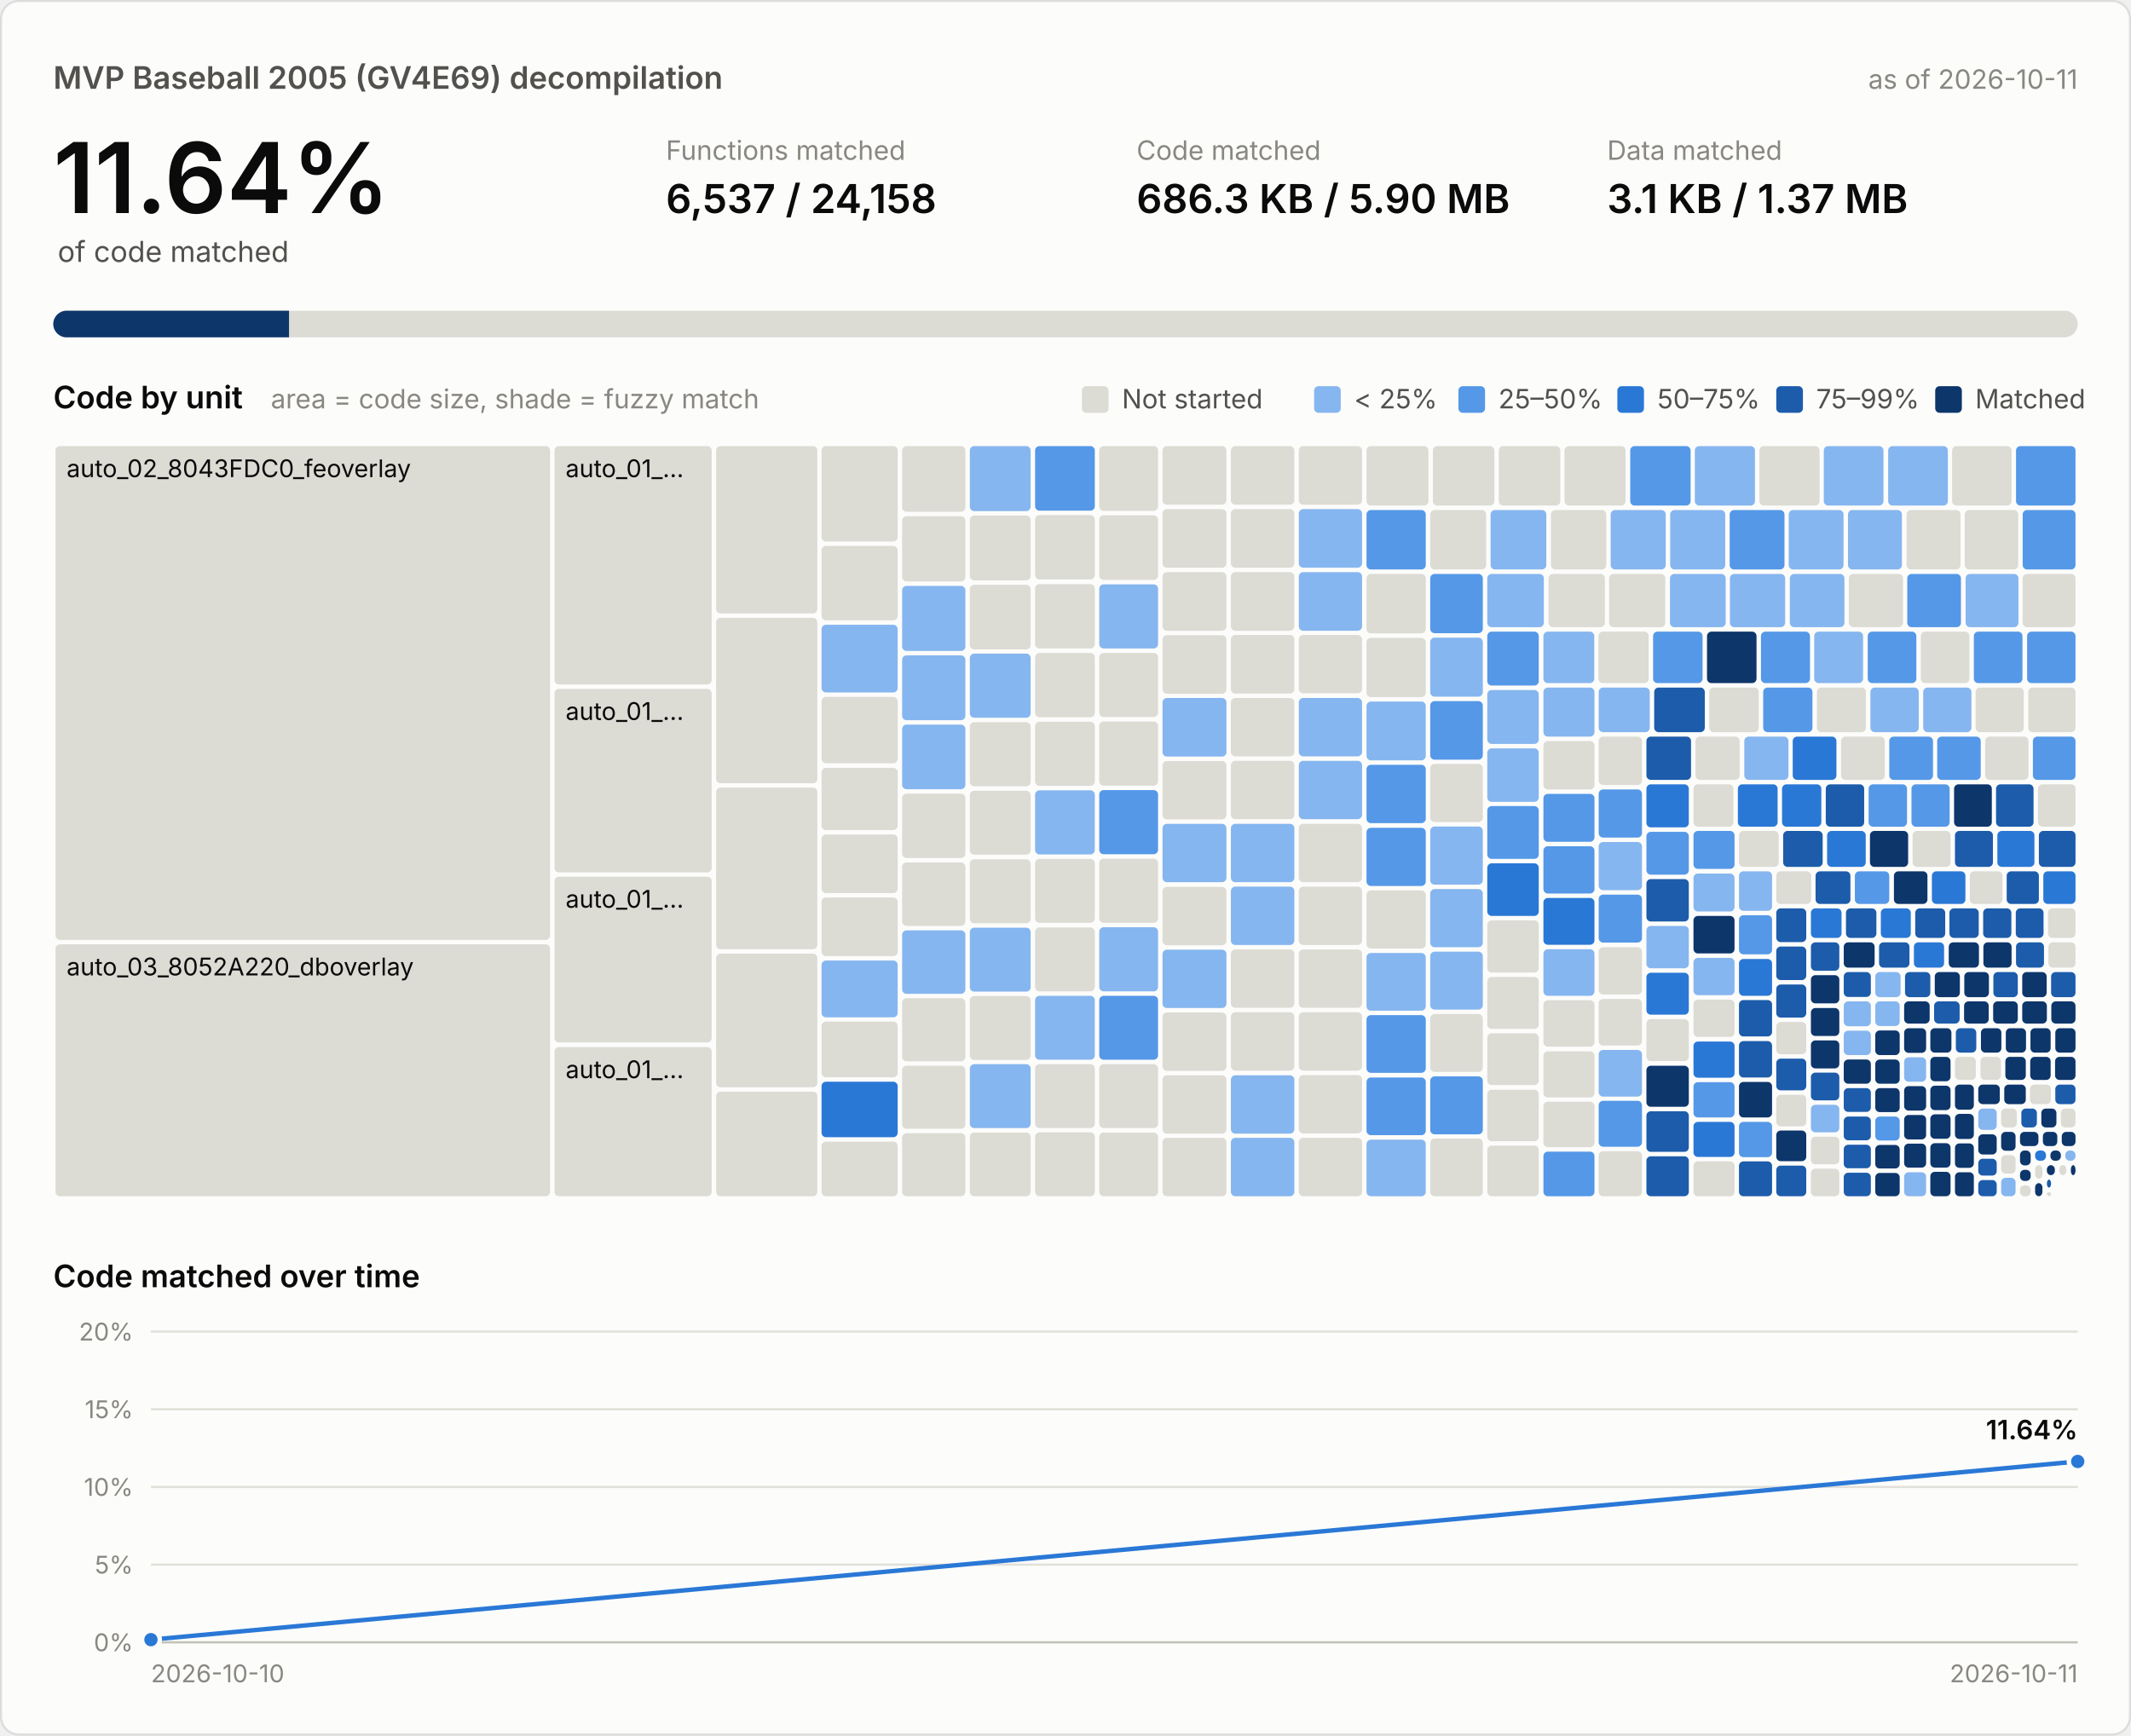
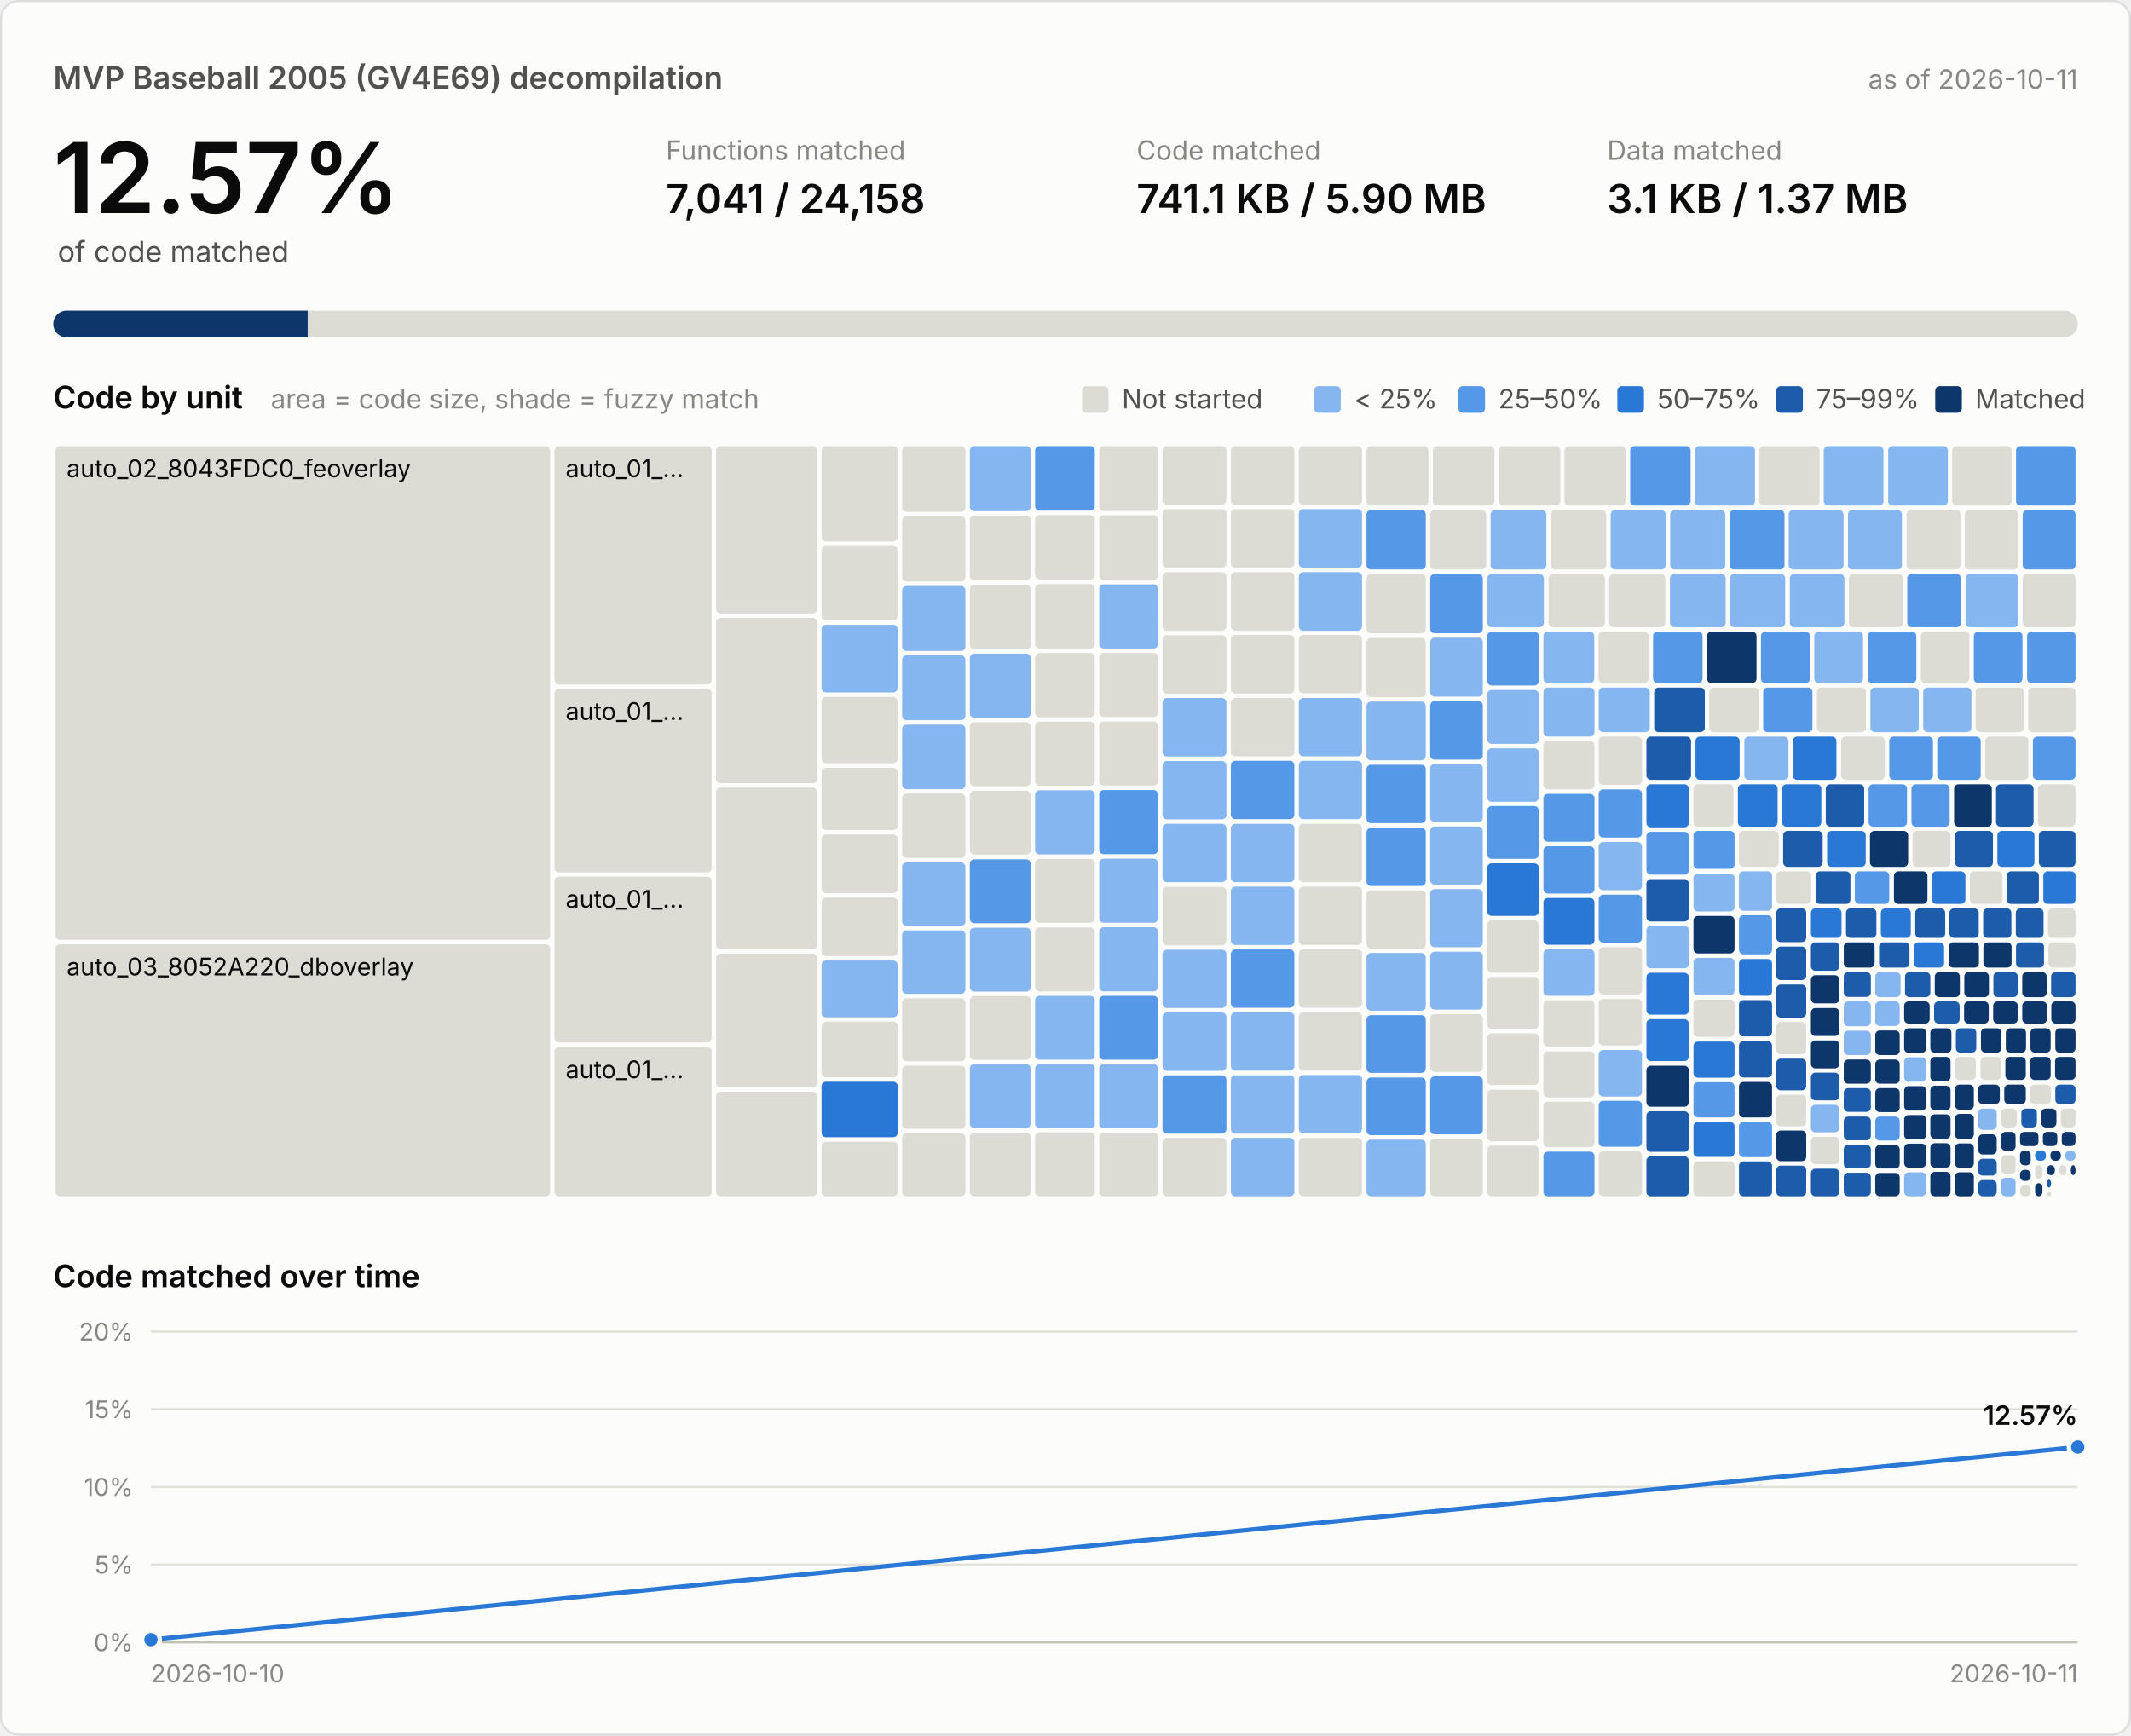
<svg xmlns="http://www.w3.org/2000/svg" width="960" height="782" viewBox="0 0 960 782" role="img" aria-labelledby="title desc">
  <style>
text { font-family: system-ui, -apple-system, "Segoe UI", sans-serif; }
.surface { fill: #fcfcfb; }
.border { fill: none; stroke: rgba(11,11,11,0.10); }
.t1 { fill: #0b0b0b; } .t2 { fill: #52514e; } .t3 { fill: #898781; }
.grid { stroke: #e1e0d9; } .axis { stroke: #c3c2b7; }
.line { fill: none; stroke: #2a78d6; } .dot { fill: #2a78d6; stroke: #fcfcfb; }
.b0 { fill: #dcdbd4; } .b1 { fill: #86b6ef; } .b2 { fill: #5598e7; }
.b3 { fill: #2a78d6; } .b4 { fill: #1c5cab; } .b5 { fill: #0d366b; }
.l0, .l1, .l2, .l3 { fill: #0b0b0b; } .l4, .l5 { fill: #ffffff; }
@media (prefers-color-scheme: dark) {
  .surface { fill: #1a1a19; }
  .border { stroke: rgba(255,255,255,0.10); }
  .t1 { fill: #ffffff; } .t2 { fill: #c3c2b7; } .t3 { fill: #898781; }
  .grid { stroke: #2c2c2a; } .axis { stroke: #383835; }
  .line { stroke: #3987e5; } .dot { fill: #3987e5; stroke: #1a1a19; }
  .b0 { fill: #383835; } .b1 { fill: #184f95; } .b2 { fill: #256abf; }
  .b3 { fill: #3987e5; } .b4 { fill: #6da7ec; } .b5 { fill: #b7d3f6; }
  .l0 { fill: #c3c2b7; } .l1, .l2 { fill: #ffffff; } .l3, .l4, .l5 { fill: #0b0b0b; }
}
</style>
  <rect x="0.5" y="0.5" width="959" height="781" rx="8" class="surface" />
  <rect x="0.5" y="0.5" width="959" height="781" rx="8" class="border" />
  <text x="24.0" y="40.0" class="t2" font-size="14" font-weight="600" text-anchor="start">MVP Baseball 2005 (GV4E69) decompilation</text>
  <text x="936.0" y="40.0" class="t3" font-size="12" font-weight="400" text-anchor="end">as of 2026-10-11</text>
-   <text x="24.0" y="96.0" class="t1" font-size="44" font-weight="600" text-anchor="start">11.64%</text>
+   <text x="24.0" y="96.0" class="t1" font-size="44" font-weight="600" text-anchor="start">12.57%</text>
  <text x="26.0" y="118.0" class="t2" font-size="13" font-weight="400" text-anchor="start">of code matched</text>
  <text x="300.0" y="72.0" class="t3" font-size="12" font-weight="400" text-anchor="start">Functions matched</text>
-   <text x="300.0" y="96.0" class="t1" font-size="18" font-weight="600" text-anchor="start">6,537 / 24,158</text>
+   <text x="300.0" y="96.0" class="t1" font-size="18" font-weight="600" text-anchor="start">7,041 / 24,158</text>
  <text x="512.0" y="72.0" class="t3" font-size="12" font-weight="400" text-anchor="start">Code matched</text>
-   <text x="512.0" y="96.0" class="t1" font-size="18" font-weight="600" text-anchor="start">686.3 KB / 5.90 MB</text>
+   <text x="512.0" y="96.0" class="t1" font-size="18" font-weight="600" text-anchor="start">741.1 KB / 5.90 MB</text>
  <text x="724.0" y="72.0" class="t3" font-size="12" font-weight="400" text-anchor="start">Data matched</text>
  <text x="724.0" y="96.0" class="t1" font-size="18" font-weight="600" text-anchor="start">3.1 KB / 1.37 MB</text>
  <clipPath id="bar">
    <rect x="24" y="140" width="912" height="12" rx="6.0" />
  </clipPath>
  <rect x="24" y="140" width="912" height="12" rx="6.0" class="b0" />
-   <rect x="24" y="140" width="106.2" height="12" class="b5" clip-path="url(#bar)" />
+   <rect x="24" y="140" width="114.6" height="12" class="b5" clip-path="url(#bar)" />
  <text x="24.0" y="184.0" class="t1" font-size="14" font-weight="600" text-anchor="start">Code by unit</text>
  <text x="122.0" y="184.0" class="t3" font-size="12" font-weight="400" text-anchor="start">area = code size, shade = fuzzy match</text>
  <rect x="487.4" y="174" width="12" height="12" rx="2" class="b0" />
  <text x="505.4" y="184.0" class="t2" font-size="12" font-weight="400" text-anchor="start">Not started</text>
  <rect x="592.0" y="174" width="12" height="12" rx="2" class="b1" />
  <text x="610.0" y="184.0" class="t2" font-size="12" font-weight="400" text-anchor="start">&lt; 25%</text>
  <rect x="657.0" y="174" width="12" height="12" rx="2" class="b2" />
  <text x="675.0" y="184.0" class="t2" font-size="12" font-weight="400" text-anchor="start">25–50%</text>
  <rect x="728.6" y="174" width="12" height="12" rx="2" class="b3" />
  <text x="746.6" y="184.0" class="t2" font-size="12" font-weight="400" text-anchor="start">50–75%</text>
  <rect x="800.2" y="174" width="12" height="12" rx="2" class="b4" />
  <text x="818.2" y="184.0" class="t2" font-size="12" font-weight="400" text-anchor="start">75–99%</text>
  <rect x="871.8" y="174" width="12" height="12" rx="2" class="b5" />
  <text x="889.8" y="184.0" class="t2" font-size="12" font-weight="400" text-anchor="start">Matched</text>
  <g id="treemap">
    <rect x="25.0" y="201.0" width="222.8" height="222.5" rx="2" class="b0" />
    <text x="30.0" y="215.0" class="l0" font-size="11" font-weight="400" text-anchor="start">auto_02_8043FDC0_feoverlay</text>
    <rect x="25.0" y="425.5" width="222.8" height="113.5" rx="2" class="b0" />
    <text x="30.0" y="439.5" class="l0" font-size="11" font-weight="400" text-anchor="start">auto_03_8052A220_dboverlay</text>
    <rect x="249.8" y="201.0" width="70.8" height="107.4" rx="2" class="b0" />
    <text x="254.8" y="215.0" class="l0" font-size="11" font-weight="400" text-anchor="start">auto_01_…</text>
    <rect x="249.8" y="310.4" width="70.8" height="82.7" rx="2" class="b0" />
    <text x="254.8" y="324.4" class="l0" font-size="11" font-weight="400" text-anchor="start">auto_01_…</text>
    <rect x="249.8" y="395.0" width="70.8" height="74.7" rx="2" class="b0" />
    <text x="254.8" y="409.0" class="l0" font-size="11" font-weight="400" text-anchor="start">auto_01_…</text>
    <rect x="249.8" y="471.8" width="70.8" height="67.2" rx="2" class="b0" />
    <text x="254.8" y="485.8" class="l0" font-size="11" font-weight="400" text-anchor="start">auto_01_…</text>
    <rect x="322.6" y="201.0" width="45.6" height="75.4" rx="2" class="b0" />
    <rect x="322.6" y="278.4" width="45.6" height="74.5" rx="2" class="b0" />
    <rect x="322.6" y="354.9" width="45.6" height="72.8" rx="2" class="b0" />
    <rect x="322.6" y="429.7" width="45.6" height="60.2" rx="2" class="b0" />
    <rect x="322.6" y="491.9" width="45.6" height="47.1" rx="2" class="b0" />
    <rect x="370.1" y="201.0" width="34.3" height="43.0" rx="2" class="b0" />
    <rect x="370.1" y="246.0" width="34.3" height="33.5" rx="2" class="b0" />
    <rect x="370.1" y="281.5" width="34.3" height="30.5" rx="2" class="b1" />
    <rect x="370.1" y="314.0" width="34.3" height="29.9" rx="2" class="b0" />
    <rect x="370.1" y="346.0" width="34.3" height="28.0" rx="2" class="b0" />
    <rect x="370.1" y="376.0" width="34.3" height="26.4" rx="2" class="b0" />
    <rect x="370.1" y="404.4" width="34.3" height="26.4" rx="2" class="b0" />
    <rect x="370.1" y="432.8" width="34.3" height="25.6" rx="2" class="b1" />
    <rect x="370.1" y="460.3" width="34.3" height="25.1" rx="2" class="b0" />
    <rect x="370.1" y="487.4" width="34.3" height="25.0" rx="2" class="b3" />
    <rect x="370.1" y="514.4" width="34.3" height="24.6" rx="2" class="b0" />
    <rect x="406.4" y="201.0" width="28.5" height="29.6" rx="2" class="b0" />
    <rect x="406.4" y="232.6" width="28.5" height="29.4" rx="2" class="b0" />
    <rect x="406.4" y="264.0" width="28.5" height="29.3" rx="2" class="b1" />
    <rect x="406.4" y="295.3" width="28.5" height="29.2" rx="2" class="b1" />
    <rect x="406.4" y="326.5" width="28.5" height="29.1" rx="2" class="b1" />
    <rect x="406.4" y="357.6" width="28.5" height="29.0" rx="2" class="b0" />
-     <rect x="406.4" y="388.6" width="28.5" height="28.6" rx="2" class="b0" />
+     <rect x="406.4" y="388.6" width="28.5" height="28.6" rx="2" class="b1" />
    <rect x="406.4" y="419.2" width="28.5" height="28.6" rx="2" class="b1" />
    <rect x="406.4" y="449.8" width="28.5" height="28.4" rx="2" class="b0" />
    <rect x="406.4" y="480.2" width="28.5" height="28.4" rx="2" class="b0" />
    <rect x="406.4" y="510.6" width="28.5" height="28.4" rx="2" class="b0" />
    <rect x="436.9" y="201.0" width="27.4" height="29.3" rx="2" class="b1" />
    <rect x="436.9" y="232.3" width="27.4" height="29.2" rx="2" class="b0" />
    <rect x="436.9" y="263.5" width="27.4" height="29.1" rx="2" class="b0" />
    <rect x="436.9" y="294.5" width="27.4" height="28.9" rx="2" class="b1" />
    <rect x="436.9" y="325.4" width="27.4" height="28.9" rx="2" class="b0" />
    <rect x="436.9" y="356.3" width="27.4" height="28.8" rx="2" class="b0" />
-     <rect x="436.9" y="387.2" width="27.4" height="28.8" rx="2" class="b0" />
+     <rect x="436.9" y="387.2" width="27.4" height="28.8" rx="2" class="b2" />
    <rect x="436.9" y="418.0" width="27.4" height="28.8" rx="2" class="b1" />
    <rect x="436.9" y="448.8" width="27.4" height="28.8" rx="2" class="b0" />
    <rect x="436.9" y="479.5" width="27.4" height="28.8" rx="2" class="b1" />
    <rect x="436.9" y="510.3" width="27.4" height="28.7" rx="2" class="b0" />
    <rect x="466.3" y="201.0" width="26.9" height="29.1" rx="2" class="b2" />
    <rect x="466.3" y="232.1" width="26.9" height="29.0" rx="2" class="b0" />
    <rect x="466.3" y="263.2" width="26.9" height="29.0" rx="2" class="b0" />
    <rect x="466.3" y="294.2" width="26.9" height="29.0" rx="2" class="b0" />
    <rect x="466.3" y="325.2" width="26.9" height="28.9" rx="2" class="b0" />
    <rect x="466.3" y="356.1" width="26.9" height="28.9" rx="2" class="b1" />
    <rect x="466.3" y="387.0" width="26.9" height="28.8" rx="2" class="b0" />
    <rect x="466.3" y="417.9" width="26.9" height="28.8" rx="2" class="b0" />
    <rect x="466.3" y="448.7" width="26.9" height="28.8" rx="2" class="b1" />
-     <rect x="466.3" y="479.5" width="26.9" height="28.8" rx="2" class="b0" />
+     <rect x="466.3" y="479.5" width="26.9" height="28.8" rx="2" class="b1" />
    <rect x="466.3" y="510.2" width="26.9" height="28.8" rx="2" class="b0" />
    <rect x="495.2" y="201.0" width="26.5" height="29.2" rx="2" class="b0" />
    <rect x="495.2" y="232.2" width="26.5" height="29.1" rx="2" class="b0" />
    <rect x="495.2" y="263.3" width="26.5" height="28.9" rx="2" class="b1" />
    <rect x="495.2" y="294.2" width="26.5" height="28.9" rx="2" class="b0" />
    <rect x="495.2" y="325.1" width="26.5" height="28.9" rx="2" class="b0" />
    <rect x="495.2" y="356.0" width="26.5" height="28.9" rx="2" class="b2" />
-     <rect x="495.2" y="386.9" width="26.5" height="28.9" rx="2" class="b0" />
+     <rect x="495.2" y="386.9" width="26.5" height="28.9" rx="2" class="b1" />
    <rect x="495.2" y="417.8" width="26.5" height="28.9" rx="2" class="b1" />
    <rect x="495.2" y="448.7" width="26.5" height="28.8" rx="2" class="b2" />
-     <rect x="495.2" y="479.5" width="26.5" height="28.8" rx="2" class="b0" />
+     <rect x="495.2" y="479.5" width="26.5" height="28.8" rx="2" class="b1" />
    <rect x="495.2" y="510.3" width="26.5" height="28.7" rx="2" class="b0" />
    <rect x="523.7" y="201.0" width="28.8" height="26.4" rx="2" class="b0" />
    <rect x="523.7" y="229.4" width="28.8" height="26.4" rx="2" class="b0" />
    <rect x="523.7" y="257.8" width="28.8" height="26.4" rx="2" class="b0" />
    <rect x="523.7" y="286.2" width="28.8" height="26.4" rx="2" class="b0" />
    <rect x="523.7" y="314.5" width="28.8" height="26.4" rx="2" class="b1" />
-     <rect x="523.7" y="342.9" width="28.8" height="26.3" rx="2" class="b0" />
+     <rect x="523.7" y="342.9" width="28.8" height="26.3" rx="2" class="b1" />
    <rect x="523.7" y="371.2" width="28.8" height="26.3" rx="2" class="b1" />
    <rect x="523.7" y="399.6" width="28.8" height="26.3" rx="2" class="b0" />
    <rect x="523.7" y="427.9" width="28.8" height="26.3" rx="2" class="b1" />
-     <rect x="523.7" y="456.2" width="28.8" height="26.3" rx="2" class="b0" />
-     <rect x="523.7" y="484.5" width="28.8" height="26.3" rx="2" class="b0" />
+     <rect x="523.7" y="456.2" width="28.8" height="26.3" rx="2" class="b1" />
+     <rect x="523.7" y="484.5" width="28.8" height="26.3" rx="2" class="b2" />
    <rect x="523.7" y="512.7" width="28.8" height="26.3" rx="2" class="b0" />
    <rect x="554.5" y="201.0" width="28.6" height="26.4" rx="2" class="b0" />
    <rect x="554.5" y="229.4" width="28.6" height="26.4" rx="2" class="b0" />
    <rect x="554.5" y="257.8" width="28.6" height="26.4" rx="2" class="b0" />
    <rect x="554.5" y="286.1" width="28.6" height="26.4" rx="2" class="b0" />
    <rect x="554.5" y="314.5" width="28.6" height="26.3" rx="2" class="b0" />
-     <rect x="554.5" y="342.8" width="28.6" height="26.3" rx="2" class="b0" />
+     <rect x="554.5" y="342.8" width="28.6" height="26.3" rx="2" class="b2" />
    <rect x="554.5" y="371.2" width="28.6" height="26.3" rx="2" class="b1" />
    <rect x="554.5" y="399.5" width="28.6" height="26.3" rx="2" class="b1" />
-     <rect x="554.5" y="427.8" width="28.6" height="26.3" rx="2" class="b0" />
-     <rect x="554.5" y="456.1" width="28.6" height="26.3" rx="2" class="b0" />
+     <rect x="554.5" y="427.8" width="28.6" height="26.3" rx="2" class="b2" />
+     <rect x="554.5" y="456.1" width="28.6" height="26.3" rx="2" class="b1" />
    <rect x="554.5" y="484.5" width="28.6" height="26.3" rx="2" class="b1" />
    <rect x="554.5" y="512.7" width="28.6" height="26.3" rx="2" class="b1" />
    <rect x="585.1" y="201.0" width="28.5" height="26.4" rx="2" class="b0" />
    <rect x="585.1" y="229.4" width="28.5" height="26.4" rx="2" class="b1" />
    <rect x="585.1" y="257.8" width="28.5" height="26.4" rx="2" class="b1" />
    <rect x="585.1" y="286.1" width="28.5" height="26.3" rx="2" class="b0" />
    <rect x="585.1" y="314.5" width="28.5" height="26.3" rx="2" class="b1" />
    <rect x="585.1" y="342.8" width="28.5" height="26.3" rx="2" class="b1" />
    <rect x="585.1" y="371.2" width="28.5" height="26.3" rx="2" class="b0" />
    <rect x="585.1" y="399.5" width="28.5" height="26.3" rx="2" class="b0" />
    <rect x="585.1" y="427.8" width="28.5" height="26.3" rx="2" class="b0" />
    <rect x="585.1" y="456.1" width="28.5" height="26.3" rx="2" class="b0" />
-     <rect x="585.1" y="484.4" width="28.5" height="26.3" rx="2" class="b0" />
+     <rect x="585.1" y="484.4" width="28.5" height="26.3" rx="2" class="b1" />
    <rect x="585.1" y="512.7" width="28.5" height="26.3" rx="2" class="b0" />
    <rect x="615.6" y="201.0" width="27.9" height="26.8" rx="2" class="b0" />
    <rect x="645.5" y="201.0" width="27.7" height="26.8" rx="2" class="b0" />
    <rect x="675.2" y="201.0" width="27.7" height="26.8" rx="2" class="b0" />
    <rect x="704.8" y="201.0" width="27.5" height="26.8" rx="2" class="b0" />
    <rect x="734.4" y="201.0" width="27.2" height="26.8" rx="2" class="b2" />
    <rect x="763.5" y="201.0" width="27.1" height="26.8" rx="2" class="b1" />
    <rect x="792.6" y="201.0" width="27.1" height="26.8" rx="2" class="b0" />
    <rect x="821.6" y="201.0" width="26.9" height="26.8" rx="2" class="b1" />
    <rect x="850.6" y="201.0" width="26.9" height="26.8" rx="2" class="b1" />
    <rect x="879.4" y="201.0" width="26.8" height="26.8" rx="2" class="b0" />
    <rect x="908.2" y="201.0" width="26.8" height="26.8" rx="2" class="b2" />
    <rect x="615.6" y="229.8" width="26.7" height="26.8" rx="2" class="b2" />
    <rect x="615.6" y="258.6" width="26.7" height="26.8" rx="2" class="b0" />
    <rect x="615.6" y="287.4" width="26.7" height="26.7" rx="2" class="b0" />
    <rect x="615.6" y="316.1" width="26.7" height="26.5" rx="2" class="b1" />
    <rect x="615.6" y="344.6" width="26.7" height="26.3" rx="2" class="b2" />
    <rect x="615.6" y="373.0" width="26.7" height="26.2" rx="2" class="b2" />
    <rect x="615.6" y="401.2" width="26.7" height="26.2" rx="2" class="b0" />
    <rect x="615.6" y="429.4" width="26.7" height="26.0" rx="2" class="b1" />
    <rect x="615.6" y="457.4" width="26.7" height="26.0" rx="2" class="b2" />
    <rect x="615.6" y="485.5" width="26.7" height="26.0" rx="2" class="b2" />
    <rect x="615.6" y="513.5" width="26.7" height="25.5" rx="2" class="b1" />
    <rect x="644.3" y="229.8" width="25.2" height="26.8" rx="2" class="b0" />
    <rect x="671.5" y="229.8" width="25.1" height="26.8" rx="2" class="b1" />
    <rect x="698.7" y="229.8" width="24.9" height="26.8" rx="2" class="b0" />
    <rect x="725.6" y="229.8" width="24.8" height="26.8" rx="2" class="b1" />
    <rect x="752.4" y="229.8" width="24.8" height="26.8" rx="2" class="b1" />
    <rect x="779.2" y="229.8" width="24.7" height="26.8" rx="2" class="b2" />
    <rect x="805.8" y="229.8" width="24.7" height="26.8" rx="2" class="b1" />
    <rect x="832.5" y="229.8" width="24.3" height="26.8" rx="2" class="b1" />
    <rect x="858.9" y="229.8" width="24.3" height="26.8" rx="2" class="b0" />
    <rect x="885.1" y="229.8" width="24.1" height="26.8" rx="2" class="b0" />
    <rect x="911.2" y="229.8" width="23.8" height="26.8" rx="2" class="b2" />
    <rect x="644.3" y="258.6" width="23.7" height="26.7" rx="2" class="b2" />
    <rect x="644.3" y="287.3" width="23.7" height="26.6" rx="2" class="b1" />
    <rect x="644.3" y="315.9" width="23.7" height="26.4" rx="2" class="b2" />
-     <rect x="644.3" y="344.2" width="23.7" height="26.2" rx="2" class="b0" />
+     <rect x="644.3" y="344.2" width="23.7" height="26.2" rx="2" class="b1" />
    <rect x="644.3" y="372.4" width="23.7" height="26.2" rx="2" class="b1" />
    <rect x="644.3" y="400.6" width="23.7" height="26.2" rx="2" class="b1" />
    <rect x="644.3" y="428.8" width="23.7" height="26.1" rx="2" class="b1" />
    <rect x="644.3" y="456.9" width="23.7" height="26.1" rx="2" class="b0" />
    <rect x="644.3" y="485.0" width="23.7" height="26.1" rx="2" class="b2" />
    <rect x="644.3" y="513.0" width="23.7" height="26.0" rx="2" class="b0" />
    <rect x="670.0" y="258.6" width="25.5" height="24.0" rx="2" class="b1" />
    <rect x="697.6" y="258.6" width="25.4" height="24.0" rx="2" class="b0" />
    <rect x="724.9" y="258.6" width="25.3" height="24.0" rx="2" class="b0" />
    <rect x="752.3" y="258.6" width="25.1" height="24.0" rx="2" class="b1" />
    <rect x="779.3" y="258.6" width="24.9" height="24.0" rx="2" class="b1" />
    <rect x="806.3" y="258.6" width="24.6" height="24.0" rx="2" class="b1" />
    <rect x="832.9" y="258.6" width="24.4" height="24.0" rx="2" class="b0" />
    <rect x="859.2" y="258.6" width="24.2" height="24.0" rx="2" class="b2" />
    <rect x="885.5" y="258.6" width="23.8" height="24.0" rx="2" class="b1" />
    <rect x="911.2" y="258.6" width="23.8" height="24.0" rx="2" class="b0" />
    <rect x="670.0" y="284.6" width="23.2" height="24.3" rx="2" class="b2" />
    <rect x="670.0" y="310.9" width="23.2" height="24.3" rx="2" class="b1" />
    <rect x="670.0" y="337.2" width="23.2" height="24.1" rx="2" class="b1" />
    <rect x="670.0" y="363.2" width="23.2" height="23.8" rx="2" class="b2" />
    <rect x="670.0" y="389.0" width="23.2" height="23.7" rx="2" class="b3" />
    <rect x="670.0" y="414.7" width="23.2" height="23.5" rx="2" class="b0" />
    <rect x="670.0" y="440.2" width="23.2" height="23.4" rx="2" class="b0" />
    <rect x="670.0" y="465.6" width="23.2" height="23.3" rx="2" class="b0" />
    <rect x="670.0" y="491.0" width="23.2" height="23.2" rx="2" class="b0" />
    <rect x="670.0" y="516.2" width="23.2" height="22.8" rx="2" class="b0" />
    <rect x="695.3" y="284.6" width="22.9" height="23.2" rx="2" class="b1" />
    <rect x="720.1" y="284.6" width="22.6" height="23.2" rx="2" class="b0" />
    <rect x="744.7" y="284.6" width="22.3" height="23.2" rx="2" class="b2" />
    <rect x="769.0" y="284.6" width="22.3" height="23.2" rx="2" class="b5" />
    <rect x="793.3" y="284.6" width="22.1" height="23.2" rx="2" class="b2" />
    <rect x="817.3" y="284.6" width="22.0" height="23.2" rx="2" class="b1" />
    <rect x="841.4" y="284.6" width="21.9" height="23.2" rx="2" class="b2" />
    <rect x="865.3" y="284.6" width="21.9" height="23.2" rx="2" class="b0" />
    <rect x="889.2" y="284.6" width="21.9" height="23.2" rx="2" class="b2" />
    <rect x="913.2" y="284.6" width="21.8" height="23.2" rx="2" class="b2" />
    <rect x="695.3" y="309.8" width="23.0" height="22.1" rx="2" class="b1" />
    <rect x="695.3" y="333.9" width="23.0" height="21.8" rx="2" class="b0" />
    <rect x="695.3" y="357.7" width="23.0" height="21.6" rx="2" class="b2" />
    <rect x="695.3" y="381.3" width="23.0" height="21.3" rx="2" class="b2" />
    <rect x="695.3" y="404.6" width="23.0" height="21.1" rx="2" class="b3" />
    <rect x="695.3" y="427.7" width="23.0" height="21.0" rx="2" class="b1" />
    <rect x="695.3" y="450.7" width="23.0" height="20.9" rx="2" class="b0" />
    <rect x="695.3" y="473.7" width="23.0" height="20.8" rx="2" class="b0" />
    <rect x="695.3" y="496.4" width="23.0" height="20.5" rx="2" class="b0" />
    <rect x="695.3" y="518.9" width="23.0" height="20.1" rx="2" class="b2" />
    <rect x="720.2" y="309.8" width="23.0" height="20.1" rx="2" class="b1" />
    <rect x="745.2" y="309.8" width="22.8" height="20.1" rx="2" class="b4" />
    <rect x="770.0" y="309.8" width="22.3" height="20.1" rx="2" class="b0" />
    <rect x="794.3" y="309.8" width="22.2" height="20.1" rx="2" class="b2" />
    <rect x="818.5" y="309.8" width="22.1" height="20.1" rx="2" class="b0" />
    <rect x="842.6" y="309.8" width="21.8" height="20.1" rx="2" class="b1" />
    <rect x="866.4" y="309.8" width="21.7" height="20.1" rx="2" class="b1" />
    <rect x="890.0" y="309.8" width="21.7" height="20.1" rx="2" class="b0" />
    <rect x="913.7" y="309.8" width="21.3" height="20.1" rx="2" class="b0" />
    <rect x="720.2" y="331.9" width="19.5" height="21.8" rx="2" class="b0" />
    <rect x="720.2" y="355.7" width="19.5" height="21.7" rx="2" class="b2" />
    <rect x="720.2" y="379.4" width="19.5" height="21.7" rx="2" class="b1" />
    <rect x="720.2" y="403.1" width="19.5" height="21.6" rx="2" class="b2" />
    <rect x="720.2" y="426.8" width="19.5" height="21.3" rx="2" class="b0" />
    <rect x="720.2" y="450.1" width="19.5" height="21.0" rx="2" class="b0" />
    <rect x="720.2" y="473.1" width="19.5" height="21.0" rx="2" class="b1" />
    <rect x="720.2" y="496.0" width="19.5" height="20.7" rx="2" class="b2" />
    <rect x="720.2" y="518.7" width="19.5" height="20.3" rx="2" class="b0" />
    <rect x="741.7" y="331.9" width="20.1" height="19.5" rx="2" class="b4" />
-     <rect x="763.8" y="331.9" width="19.9" height="19.5" rx="2" class="b0" />
+     <rect x="763.8" y="331.9" width="19.9" height="19.5" rx="2" class="b3" />
    <rect x="785.8" y="331.9" width="19.9" height="19.5" rx="2" class="b1" />
    <rect x="807.6" y="331.9" width="19.7" height="19.5" rx="2" class="b3" />
    <rect x="829.4" y="331.9" width="19.7" height="19.5" rx="2" class="b0" />
    <rect x="851.1" y="331.9" width="19.7" height="19.5" rx="2" class="b2" />
    <rect x="872.7" y="331.9" width="19.6" height="19.5" rx="2" class="b2" />
    <rect x="894.3" y="331.9" width="19.5" height="19.5" rx="2" class="b0" />
    <rect x="915.8" y="331.9" width="19.2" height="19.5" rx="2" class="b2" />
    <rect x="741.7" y="353.4" width="19.1" height="19.4" rx="2" class="b3" />
    <rect x="741.7" y="374.8" width="19.1" height="19.3" rx="2" class="b2" />
    <rect x="741.7" y="396.1" width="19.1" height="19.1" rx="2" class="b4" />
    <rect x="741.7" y="417.2" width="19.1" height="19.1" rx="2" class="b1" />
    <rect x="741.7" y="438.3" width="19.1" height="18.9" rx="2" class="b3" />
-     <rect x="741.7" y="459.2" width="19.1" height="18.9" rx="2" class="b0" />
+     <rect x="741.7" y="459.2" width="19.1" height="18.9" rx="2" class="b3" />
    <rect x="741.7" y="480.2" width="19.1" height="18.5" rx="2" class="b5" />
    <rect x="741.7" y="500.7" width="19.1" height="18.3" rx="2" class="b4" />
    <rect x="741.7" y="521.0" width="19.1" height="18.0" rx="2" class="b4" />
    <rect x="762.9" y="353.4" width="18.0" height="19.1" rx="2" class="b0" />
    <rect x="782.9" y="353.4" width="17.9" height="19.1" rx="2" class="b3" />
    <rect x="802.8" y="353.4" width="17.7" height="19.1" rx="2" class="b3" />
    <rect x="822.5" y="353.4" width="17.3" height="19.1" rx="2" class="b4" />
    <rect x="841.8" y="353.4" width="17.3" height="19.1" rx="2" class="b2" />
    <rect x="861.1" y="353.4" width="17.2" height="19.1" rx="2" class="b2" />
    <rect x="880.3" y="353.4" width="17.0" height="19.1" rx="2" class="b5" />
    <rect x="899.2" y="353.4" width="16.9" height="19.1" rx="2" class="b4" />
    <rect x="918.1" y="353.4" width="16.9" height="19.1" rx="2" class="b0" />
    <rect x="762.9" y="374.4" width="18.5" height="17.1" rx="2" class="b2" />
    <rect x="762.9" y="393.6" width="18.5" height="17.1" rx="2" class="b1" />
    <rect x="762.9" y="412.7" width="18.5" height="16.9" rx="2" class="b5" />
    <rect x="762.9" y="431.6" width="18.5" height="16.8" rx="2" class="b1" />
    <rect x="762.9" y="450.4" width="18.5" height="16.8" rx="2" class="b0" />
    <rect x="762.9" y="469.3" width="18.5" height="16.3" rx="2" class="b3" />
    <rect x="762.9" y="487.6" width="18.5" height="15.9" rx="2" class="b2" />
    <rect x="762.9" y="505.5" width="18.5" height="15.8" rx="2" class="b3" />
    <rect x="762.9" y="523.3" width="18.5" height="15.7" rx="2" class="b0" />
    <rect x="783.4" y="374.4" width="17.9" height="16.2" rx="2" class="b0" />
    <rect x="803.3" y="374.4" width="17.8" height="16.2" rx="2" class="b4" />
    <rect x="823.1" y="374.4" width="17.4" height="16.2" rx="2" class="b3" />
    <rect x="842.4" y="374.4" width="17.2" height="16.2" rx="2" class="b5" />
    <rect x="861.6" y="374.4" width="17.1" height="16.2" rx="2" class="b0" />
    <rect x="880.7" y="374.4" width="17.1" height="16.2" rx="2" class="b4" />
    <rect x="899.8" y="374.4" width="16.7" height="16.2" rx="2" class="b3" />
    <rect x="918.5" y="374.4" width="16.5" height="16.2" rx="2" class="b4" />
    <rect x="783.4" y="392.6" width="14.9" height="17.8" rx="2" class="b1" />
    <rect x="783.4" y="412.4" width="14.9" height="17.6" rx="2" class="b2" />
    <rect x="783.4" y="432.1" width="14.9" height="16.6" rx="2" class="b3" />
    <rect x="783.4" y="450.6" width="14.9" height="16.4" rx="2" class="b4" />
    <rect x="783.4" y="469.1" width="14.9" height="16.4" rx="2" class="b4" />
    <rect x="783.4" y="487.5" width="14.9" height="16.0" rx="2" class="b5" />
    <rect x="783.4" y="505.5" width="14.9" height="15.9" rx="2" class="b2" />
    <rect x="783.4" y="523.3" width="14.9" height="15.7" rx="2" class="b4" />
    <rect x="800.2" y="392.6" width="15.7" height="14.7" rx="2" class="b0" />
    <rect x="817.9" y="392.6" width="15.7" height="14.7" rx="2" class="b4" />
    <rect x="835.6" y="392.6" width="15.5" height="14.7" rx="2" class="b2" />
    <rect x="853.2" y="392.6" width="15.1" height="14.7" rx="2" class="b5" />
    <rect x="870.3" y="392.6" width="15.1" height="14.7" rx="2" class="b3" />
    <rect x="887.4" y="392.6" width="14.7" height="14.7" rx="2" class="b0" />
    <rect x="904.0" y="392.6" width="14.5" height="14.7" rx="2" class="b4" />
    <rect x="920.5" y="392.6" width="14.5" height="14.7" rx="2" class="b3" />
    <rect x="800.2" y="409.3" width="13.5" height="15.2" rx="2" class="b4" />
    <rect x="800.2" y="426.5" width="13.5" height="15.1" rx="2" class="b4" />
    <rect x="800.2" y="443.6" width="13.5" height="14.9" rx="2" class="b4" />
    <rect x="800.2" y="460.5" width="13.5" height="14.5" rx="2" class="b0" />
    <rect x="800.2" y="477.0" width="13.5" height="14.3" rx="2" class="b4" />
    <rect x="800.2" y="493.3" width="13.5" height="14.2" rx="2" class="b0" />
    <rect x="800.2" y="509.4" width="13.5" height="13.8" rx="2" class="b5" />
    <rect x="800.2" y="525.2" width="13.5" height="13.8" rx="2" class="b4" />
    <rect x="815.8" y="409.3" width="13.8" height="13.3" rx="2" class="b3" />
    <rect x="831.6" y="409.3" width="13.7" height="13.3" rx="2" class="b4" />
    <rect x="847.3" y="409.3" width="13.5" height="13.3" rx="2" class="b3" />
    <rect x="862.8" y="409.3" width="13.5" height="13.3" rx="2" class="b4" />
    <rect x="878.2" y="409.3" width="13.2" height="13.3" rx="2" class="b4" />
    <rect x="893.4" y="409.3" width="12.7" height="13.3" rx="2" class="b4" />
    <rect x="908.1" y="409.3" width="12.5" height="13.3" rx="2" class="b4" />
    <rect x="922.6" y="409.3" width="12.4" height="13.3" rx="2" class="b0" />
    <rect x="815.8" y="424.6" width="12.8" height="12.8" rx="2" class="b4" />
    <rect x="815.8" y="439.4" width="12.8" height="12.7" rx="2" class="b5" />
    <rect x="815.8" y="454.2" width="12.8" height="12.6" rx="2" class="b5" />
    <rect x="815.8" y="468.8" width="12.8" height="12.6" rx="2" class="b5" />
    <rect x="815.8" y="483.3" width="12.8" height="12.5" rx="2" class="b4" />
    <rect x="815.8" y="497.8" width="12.8" height="12.4" rx="2" class="b1" />
    <rect x="815.8" y="512.2" width="12.8" height="12.4" rx="2" class="b0" />
-     <rect x="815.8" y="526.6" width="12.8" height="12.4" rx="2" class="b0" />
+     <rect x="815.8" y="526.6" width="12.8" height="12.4" rx="2" class="b4" />
    <rect x="830.6" y="424.6" width="13.9" height="11.4" rx="2" class="b5" />
    <rect x="846.5" y="424.6" width="13.7" height="11.4" rx="2" class="b4" />
    <rect x="862.2" y="424.6" width="13.6" height="11.4" rx="2" class="b3" />
    <rect x="877.9" y="424.6" width="13.6" height="11.4" rx="2" class="b5" />
    <rect x="893.5" y="424.6" width="12.7" height="11.4" rx="2" class="b5" />
    <rect x="908.2" y="424.6" width="12.6" height="11.4" rx="2" class="b4" />
    <rect x="922.8" y="424.6" width="12.2" height="11.4" rx="2" class="b0" />
    <rect x="830.6" y="438.0" width="12.2" height="11.2" rx="2" class="b4" />
    <rect x="830.6" y="451.2" width="12.2" height="11.2" rx="2" class="b1" />
    <rect x="830.6" y="464.4" width="12.2" height="11.0" rx="2" class="b1" />
    <rect x="830.6" y="477.4" width="12.2" height="10.9" rx="2" class="b5" />
    <rect x="830.6" y="490.3" width="12.2" height="10.7" rx="2" class="b4" />
    <rect x="830.6" y="503.1" width="12.2" height="10.7" rx="2" class="b4" />
    <rect x="830.6" y="515.8" width="12.2" height="10.6" rx="2" class="b4" />
    <rect x="830.6" y="528.4" width="12.2" height="10.6" rx="2" class="b4" />
    <rect x="844.8" y="438.0" width="11.4" height="11.3" rx="2" class="b1" />
    <rect x="858.2" y="438.0" width="11.4" height="11.3" rx="2" class="b4" />
    <rect x="871.6" y="438.0" width="11.3" height="11.3" rx="2" class="b5" />
    <rect x="884.9" y="438.0" width="11.1" height="11.3" rx="2" class="b5" />
    <rect x="898.0" y="438.0" width="11.0" height="11.3" rx="2" class="b4" />
    <rect x="911.0" y="438.0" width="11.0" height="11.3" rx="2" class="b5" />
    <rect x="924.0" y="438.0" width="11.0" height="11.3" rx="2" class="b4" />
    <rect x="844.8" y="451.2" width="11.0" height="11.1" rx="2" class="b1" />
    <rect x="844.8" y="464.3" width="11.0" height="11.1" rx="2" class="b5" />
    <rect x="844.8" y="477.4" width="11.0" height="10.9" rx="2" class="b5" />
    <rect x="844.8" y="490.3" width="11.0" height="10.8" rx="2" class="b5" />
    <rect x="844.8" y="503.1" width="11.0" height="10.8" rx="2" class="b2" />
    <rect x="844.8" y="515.9" width="11.0" height="10.6" rx="2" class="b5" />
    <rect x="844.8" y="528.5" width="11.0" height="10.5" rx="2" class="b5" />
    <rect x="857.8" y="451.2" width="11.5" height="10.0" rx="2" class="b5" />
    <rect x="871.3" y="451.2" width="11.5" height="10.0" rx="2" class="b4" />
    <rect x="884.8" y="451.2" width="11.1" height="10.0" rx="2" class="b5" />
    <rect x="897.9" y="451.2" width="11.1" height="10.0" rx="2" class="b5" />
    <rect x="911.0" y="451.2" width="11.1" height="10.0" rx="2" class="b5" />
    <rect x="924.1" y="451.2" width="10.9" height="10.0" rx="2" class="b5" />
    <rect x="857.8" y="463.3" width="9.9" height="11.1" rx="2" class="b5" />
    <rect x="857.8" y="476.4" width="9.9" height="11.0" rx="2" class="b1" />
    <rect x="857.8" y="489.4" width="9.9" height="11.0" rx="2" class="b5" />
    <rect x="857.8" y="502.4" width="9.9" height="11.0" rx="2" class="b5" />
    <rect x="857.8" y="515.3" width="9.9" height="10.8" rx="2" class="b5" />
    <rect x="857.8" y="528.2" width="9.9" height="10.8" rx="2" class="b1" />
    <rect x="869.6" y="463.3" width="9.5" height="11.0" rx="2" class="b5" />
    <rect x="881.1" y="463.3" width="9.2" height="11.0" rx="2" class="b4" />
    <rect x="892.4" y="463.3" width="9.2" height="11.0" rx="2" class="b5" />
    <rect x="903.6" y="463.3" width="9.1" height="11.0" rx="2" class="b5" />
    <rect x="914.7" y="463.3" width="9.1" height="11.0" rx="2" class="b5" />
    <rect x="925.9" y="463.3" width="9.1" height="11.0" rx="2" class="b5" />
    <rect x="869.6" y="476.2" width="9.1" height="11.0" rx="2" class="b5" />
    <rect x="869.6" y="489.2" width="9.1" height="11.0" rx="2" class="b5" />
    <rect x="869.6" y="502.1" width="9.1" height="11.0" rx="2" class="b5" />
    <rect x="869.6" y="515.1" width="9.1" height="11.0" rx="2" class="b5" />
    <rect x="869.6" y="528.0" width="9.1" height="11.0" rx="2" class="b5" />
    <rect x="880.7" y="476.2" width="9.4" height="10.4" rx="2" class="b0" />
    <rect x="892.2" y="476.2" width="9.2" height="10.4" rx="2" class="b0" />
    <rect x="903.4" y="476.2" width="9.2" height="10.4" rx="2" class="b5" />
    <rect x="914.6" y="476.2" width="9.2" height="10.4" rx="2" class="b5" />
    <rect x="925.8" y="476.2" width="9.2" height="10.4" rx="2" class="b5" />
    <rect x="880.7" y="488.7" width="8.5" height="11.3" rx="2" class="b5" />
    <rect x="880.7" y="501.9" width="8.5" height="11.3" rx="2" class="b5" />
    <rect x="880.7" y="515.2" width="8.5" height="11.0" rx="2" class="b5" />
    <rect x="880.7" y="528.2" width="8.5" height="10.8" rx="2" class="b5" />
    <rect x="891.2" y="488.7" width="9.7" height="8.8" rx="2" class="b5" />
    <rect x="902.9" y="488.7" width="9.7" height="8.8" rx="2" class="b5" />
    <rect x="914.5" y="488.7" width="9.4" height="8.8" rx="2" class="b0" />
    <rect x="925.9" y="488.7" width="9.1" height="8.8" rx="2" class="b4" />
    <rect x="891.2" y="499.5" width="8.3" height="9.6" rx="2" class="b1" />
    <rect x="891.2" y="511.1" width="8.3" height="9.1" rx="2" class="b5" />
    <rect x="891.2" y="522.1" width="8.3" height="7.6" rx="2" class="b4" />
    <rect x="891.2" y="531.7" width="8.3" height="7.3" rx="2" class="b4" />
    <rect x="901.5" y="499.5" width="7.1" height="8.5" rx="2" class="b0" />
    <rect x="910.6" y="499.5" width="7.0" height="8.5" rx="2" class="b4" />
    <rect x="919.6" y="499.5" width="6.8" height="8.5" rx="2" class="b5" />
    <rect x="928.4" y="499.5" width="6.6" height="8.5" rx="2" class="b0" />
    <rect x="901.5" y="510.0" width="6.5" height="8.5" rx="2" class="b5" />
    <rect x="901.5" y="520.5" width="6.5" height="8.3" rx="2" class="b0" />
    <rect x="901.5" y="530.7" width="6.5" height="8.3" rx="2" class="b1" />
    <rect x="910.0" y="510.0" width="8.3" height="6.4" rx="2" class="b5" />
    <rect x="920.3" y="510.0" width="6.5" height="6.4" rx="2" class="b5" />
    <rect x="928.8" y="510.0" width="6.2" height="6.4" rx="2" class="b5" />
    <rect x="910.0" y="518.4" width="4.8" height="6.7" rx="2" class="b5" />
    <rect x="910.0" y="527.1" width="4.8" height="5.0" rx="2" class="b5" />
    <rect x="910.0" y="534.1" width="4.8" height="4.9" rx="2" class="b0" />
    <rect x="916.8" y="518.4" width="4.9" height="4.6" rx="2" class="b3" />
    <rect x="923.7" y="518.4" width="4.7" height="4.6" rx="2" class="b5" />
    <rect x="930.4" y="518.4" width="4.6" height="4.6" rx="2" class="b1" />
    <rect x="916.8" y="525.0" width="3.3" height="6.1" rx="2" class="b0" />
    <rect x="916.8" y="533.1" width="3.3" height="5.9" rx="2" class="b5" />
    <rect x="922.1" y="525.0" width="3.6" height="4.5" rx="2" class="b5" />
    <rect x="927.7" y="525.0" width="3.2" height="4.5" rx="2" class="b0" />
    <rect x="932.9" y="525.0" width="2.1" height="4.5" rx="2" class="b5" />
    <rect x="922.1" y="531.5" width="1.9" height="3.6" rx="2" class="b4" />
    <rect x="922.1" y="537.1" width="1.9" height="1.9" rx="2" class="b0" />
  </g>
  <text x="24.0" y="580.0" class="t1" font-size="14" font-weight="600" text-anchor="start">Code matched over time</text>
  <line x1="68" y1="740.0" x2="936" y2="740.0" class="axis" stroke-width="1" />
  <text x="60.0" y="744.0" class="t3" font-size="11" font-weight="400" text-anchor="end">0%</text>
  <line x1="68" y1="705.0" x2="936" y2="705.0" class="grid" stroke-width="1" />
  <text x="60.0" y="709.0" class="t3" font-size="11" font-weight="400" text-anchor="end">5%</text>
  <line x1="68" y1="670.0" x2="936" y2="670.0" class="grid" stroke-width="1" />
  <text x="60.0" y="674.0" class="t3" font-size="11" font-weight="400" text-anchor="end">10%</text>
  <line x1="68" y1="635.0" x2="936" y2="635.0" class="grid" stroke-width="1" />
  <text x="60.0" y="639.0" class="t3" font-size="11" font-weight="400" text-anchor="end">15%</text>
  <line x1="68" y1="600.0" x2="936" y2="600.0" class="grid" stroke-width="1" />
  <text x="60.0" y="604.0" class="t3" font-size="11" font-weight="400" text-anchor="end">20%</text>
-   <polyline points="68.0,738.8 936.0,658.5" class="line" stroke-width="2" stroke-linejoin="round" stroke-linecap="round" />
+   <polyline points="68.0,738.8 936.0,652.0" class="line" stroke-width="2" stroke-linejoin="round" stroke-linecap="round" />
  <circle cx="68.0" cy="738.8" r="4" class="dot" stroke-width="2" />
-   <circle cx="936.0" cy="658.5" r="4" class="dot" stroke-width="2" />
-   <text x="936.0" y="648.5" class="t1" font-size="12" font-weight="600" text-anchor="end">11.64%</text>
+   <circle cx="936.0" cy="652.0" r="4" class="dot" stroke-width="2" />
+   <text x="936.0" y="642.0" class="t1" font-size="12" font-weight="600" text-anchor="end">12.57%</text>
  <text x="68.0" y="758.0" class="t3" font-size="11" font-weight="400" text-anchor="start">2026-10-10</text>
  <text x="936.0" y="758.0" class="t3" font-size="11" font-weight="400" text-anchor="end">2026-10-11</text>
</svg>
